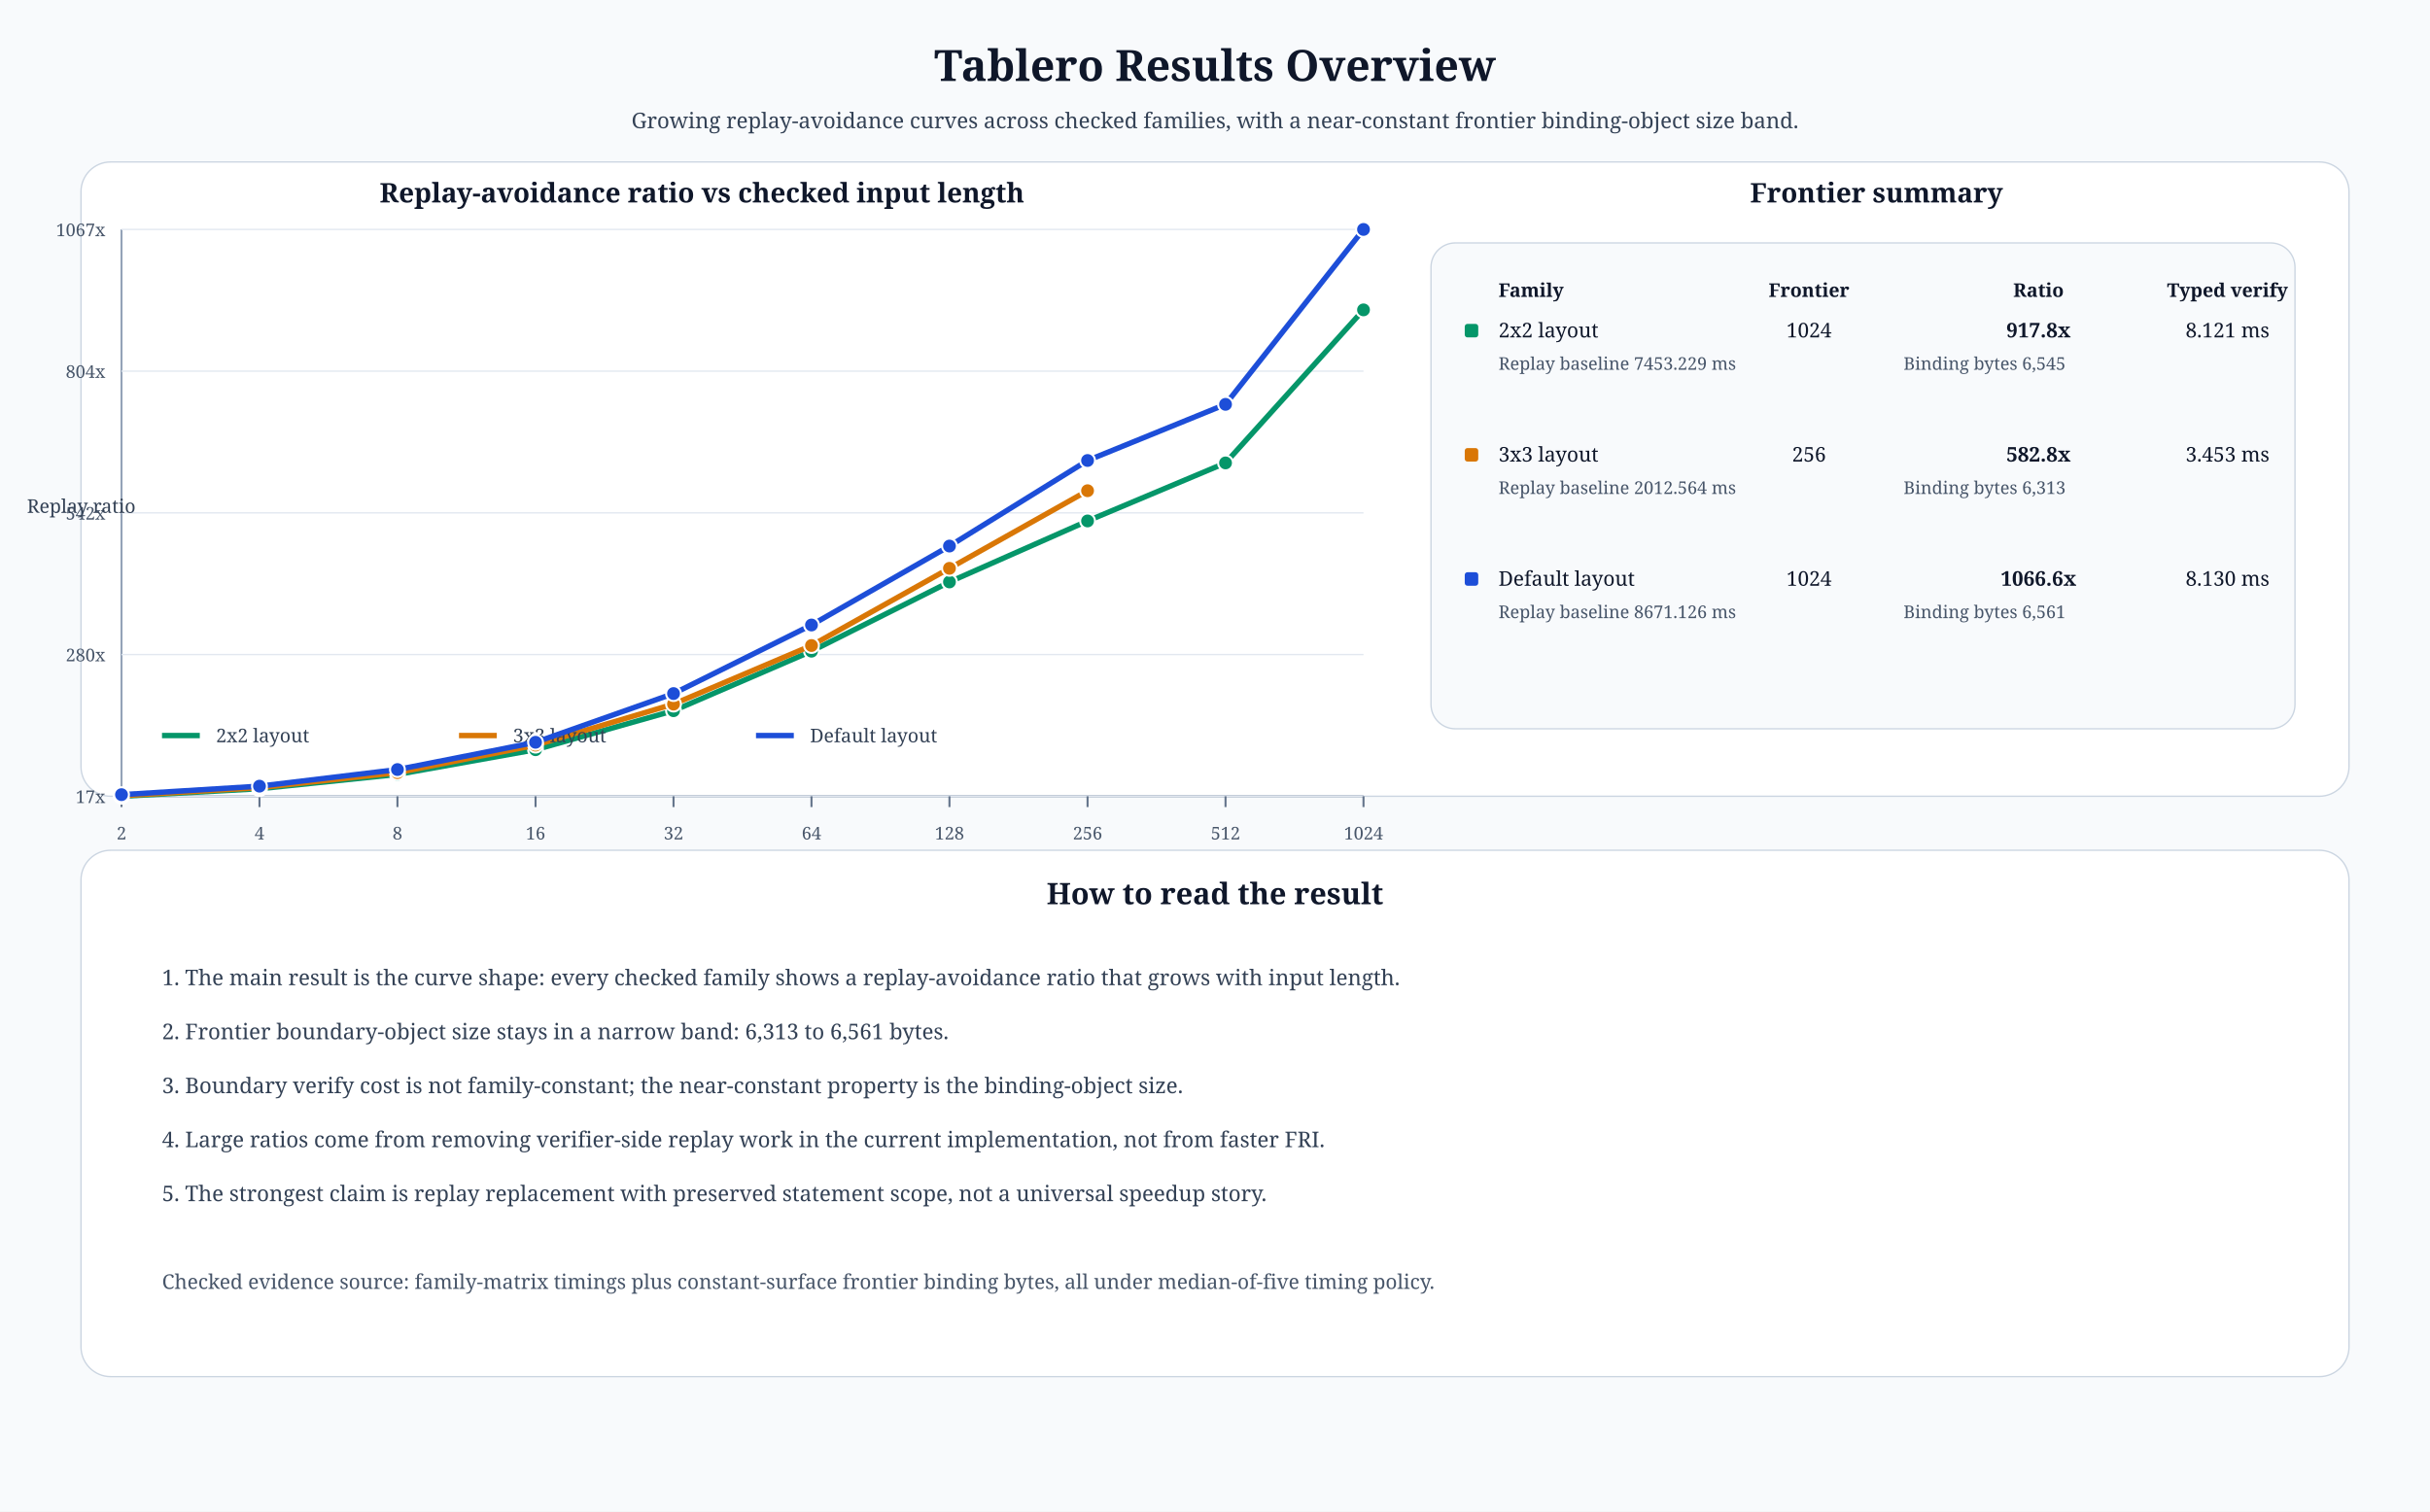
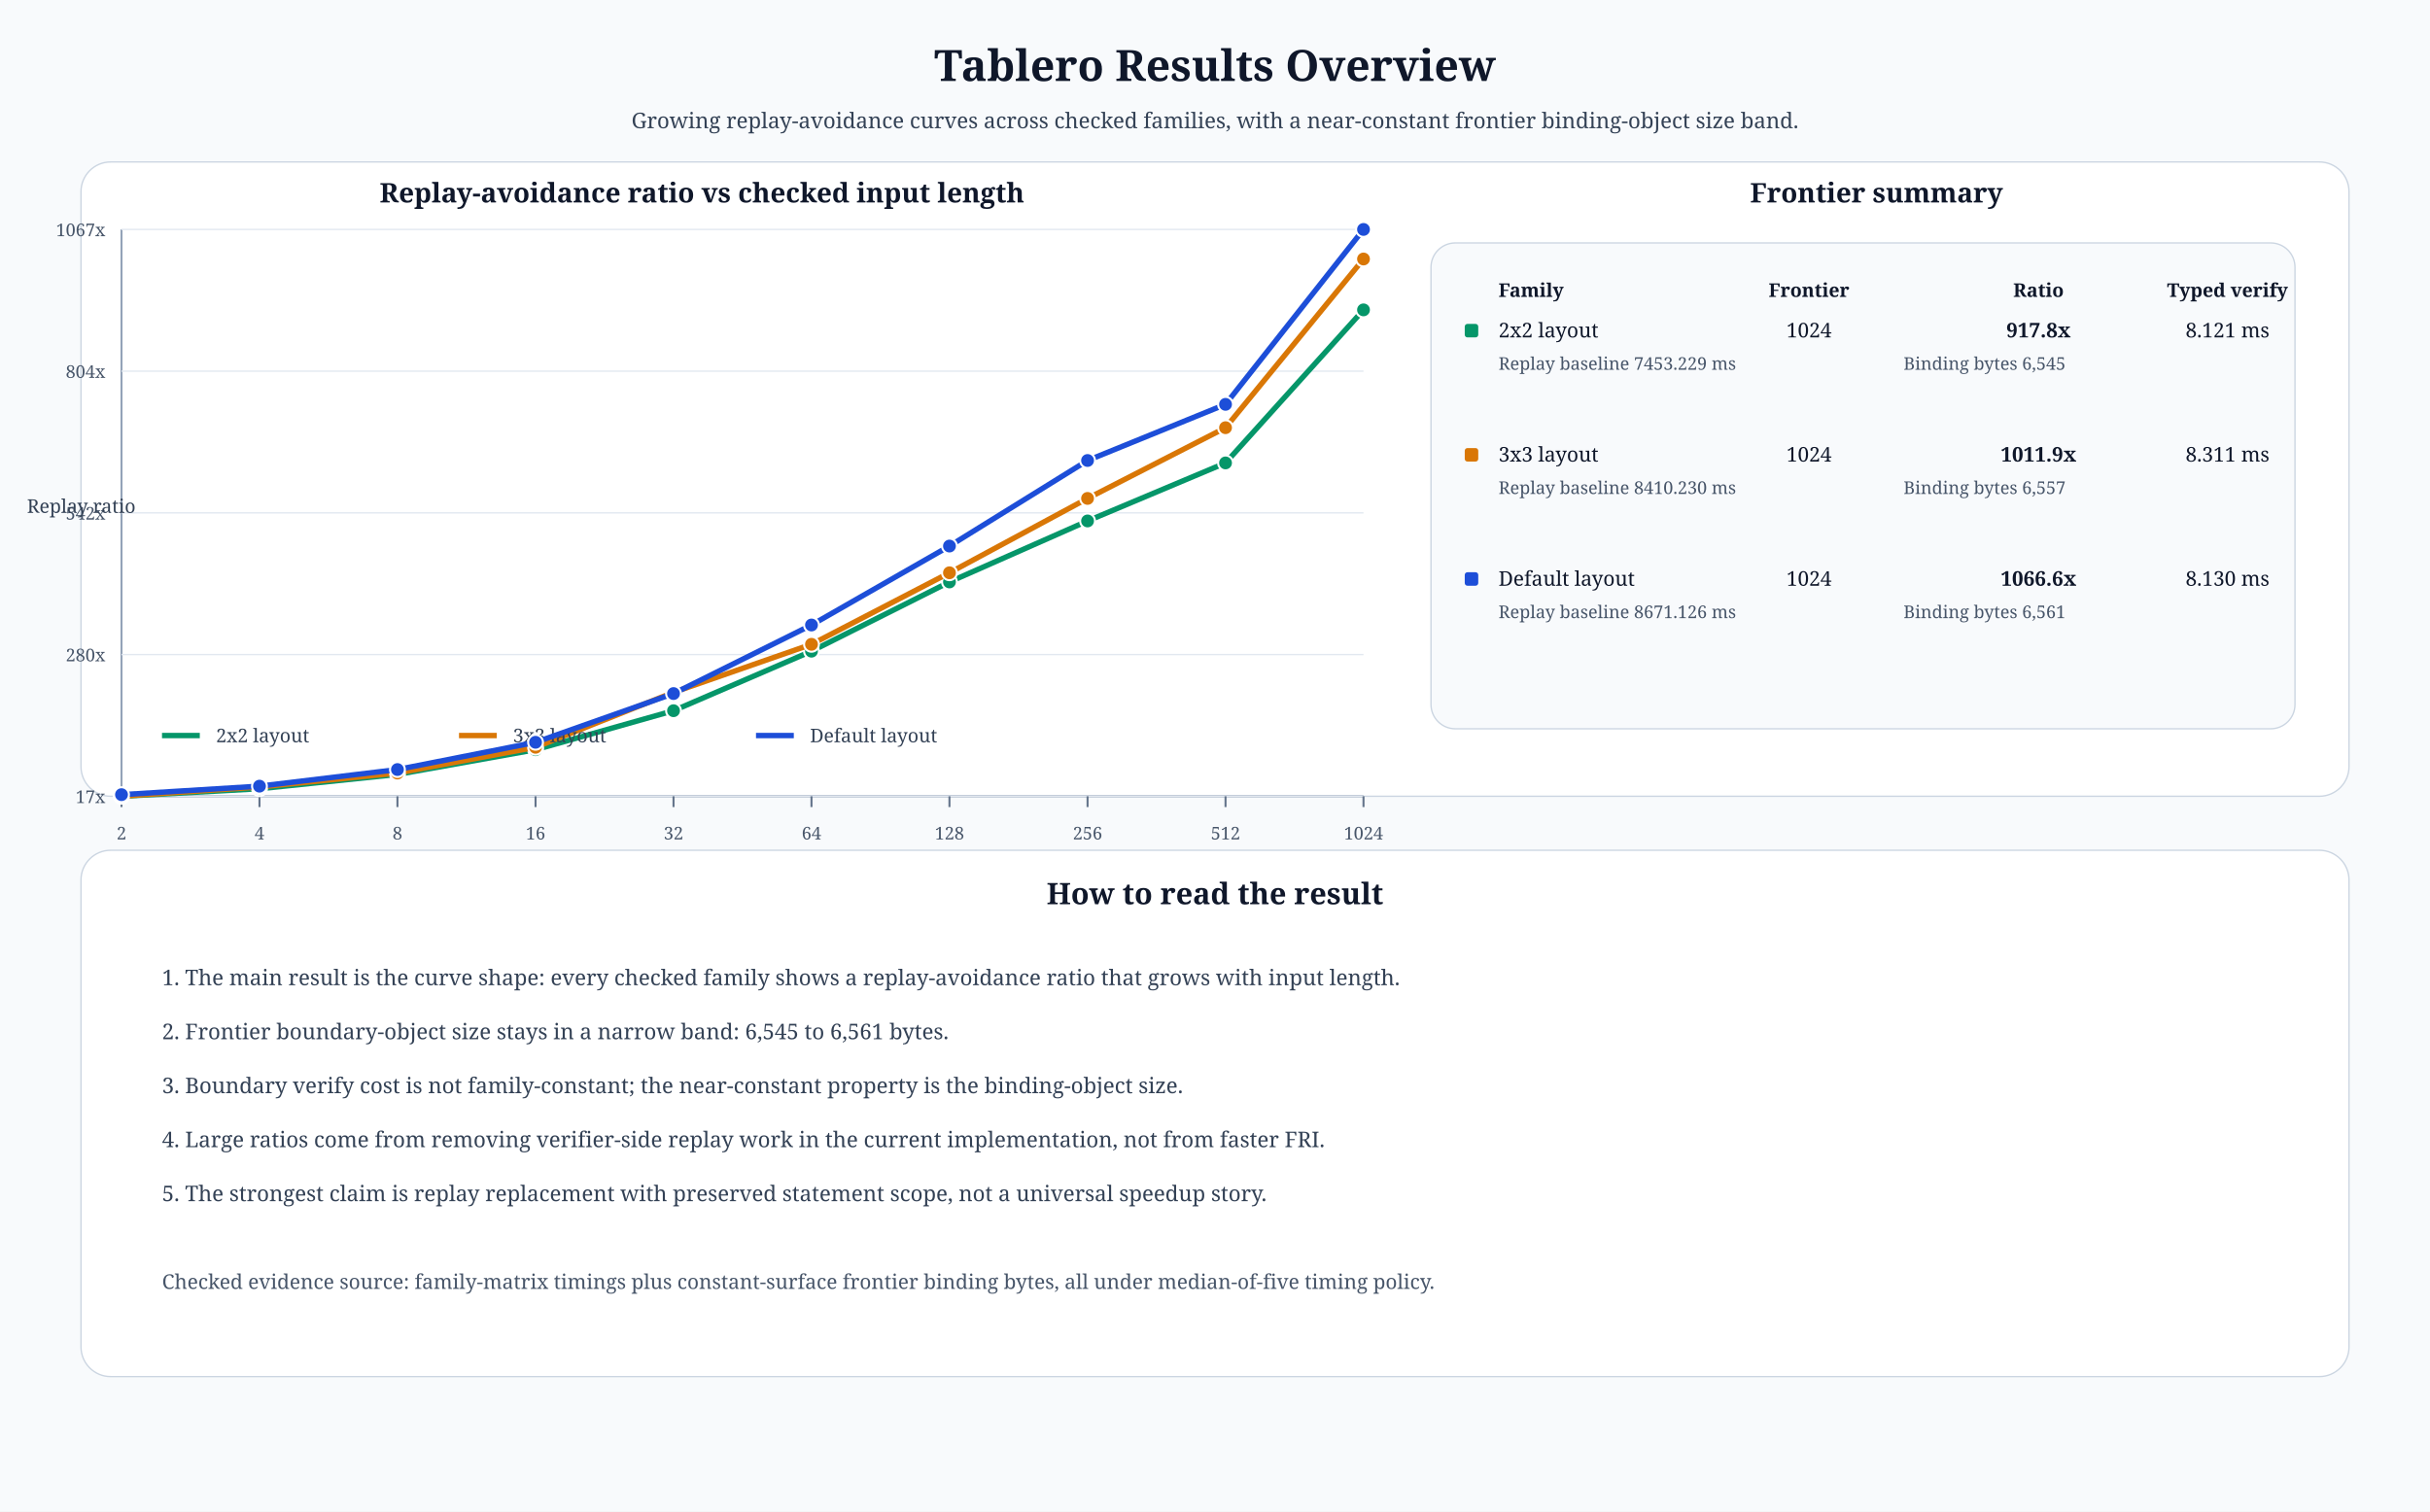
<svg xmlns="http://www.w3.org/2000/svg" width="1800" height="1120" viewBox="0 0 1800 1120">
  <rect width="100%" height="100%" fill="#F8FAFC" />
  <text x="900.0" y="60.0" text-anchor="middle" font-family="STIX Two Text, Georgia, serif" font-size="32" font-weight="700" fill="#0F172A">Tablero Results Overview</text>
  <text x="900.0" y="95.0" text-anchor="middle" font-family="STIX Two Text, Georgia, serif" font-size="16" font-weight="400" fill="#334155">Growing replay-avoidance curves across checked families, with a near-constant frontier binding-object size band.</text>
  <rect x="60" y="120" width="1680" height="470" rx="22" fill="#FFFFFF" stroke="#CBD5E1" />
  <text x="520.0" y="150.0" text-anchor="middle" font-family="STIX Two Text, Georgia, serif" font-size="20" font-weight="700" fill="#0F172A">Replay-avoidance ratio vs checked input length</text>
  <line x1="90" y1="170" x2="90" y2="590" stroke="#94A3B8" stroke-width="1.5" />
  <line x1="90" y1="590" x2="1010" y2="590" stroke="#94A3B8" stroke-width="1.5" />
  <line x1="90" y1="590.0" x2="1010" y2="590.0" stroke="#E2E8F0" stroke-width="1" />
  <text x="78.0" y="595.0" text-anchor="end" font-family="STIX Two Text, Georgia, serif" font-size="13" font-weight="400" fill="#475569">17x</text>
  <line x1="90" y1="485.0" x2="1010" y2="485.0" stroke="#E2E8F0" stroke-width="1" />
  <text x="78.0" y="490.0" text-anchor="end" font-family="STIX Two Text, Georgia, serif" font-size="13" font-weight="400" fill="#475569">280x</text>
  <line x1="90" y1="380.0" x2="1010" y2="380.0" stroke="#E2E8F0" stroke-width="1" />
  <text x="78.0" y="385.0" text-anchor="end" font-family="STIX Two Text, Georgia, serif" font-size="13" font-weight="400" fill="#475569">542x</text>
  <line x1="90" y1="275.0" x2="1010" y2="275.0" stroke="#E2E8F0" stroke-width="1" />
  <text x="78.0" y="280.0" text-anchor="end" font-family="STIX Two Text, Georgia, serif" font-size="13" font-weight="400" fill="#475569">804x</text>
  <line x1="90" y1="170.0" x2="1010" y2="170.0" stroke="#E2E8F0" stroke-width="1" />
  <text x="78.0" y="175.0" text-anchor="end" font-family="STIX Two Text, Georgia, serif" font-size="13" font-weight="400" fill="#475569">1067x</text>
  <line x1="90.0" y1="590" x2="90.0" y2="598" stroke="#64748B" stroke-width="1.5" />
  <text x="90.0" y="622.0" text-anchor="middle" font-family="STIX Two Text, Georgia, serif" font-size="13" font-weight="400" fill="#475569">2</text>
  <line x1="192.2" y1="590" x2="192.2" y2="598" stroke="#64748B" stroke-width="1.5" />
  <text x="192.2" y="622.0" text-anchor="middle" font-family="STIX Two Text, Georgia, serif" font-size="13" font-weight="400" fill="#475569">4</text>
  <line x1="294.4" y1="590" x2="294.4" y2="598" stroke="#64748B" stroke-width="1.5" />
  <text x="294.4" y="622.0" text-anchor="middle" font-family="STIX Two Text, Georgia, serif" font-size="13" font-weight="400" fill="#475569">8</text>
  <line x1="396.7" y1="590" x2="396.7" y2="598" stroke="#64748B" stroke-width="1.5" />
  <text x="396.7" y="622.0" text-anchor="middle" font-family="STIX Two Text, Georgia, serif" font-size="13" font-weight="400" fill="#475569">16</text>
  <line x1="498.9" y1="590" x2="498.9" y2="598" stroke="#64748B" stroke-width="1.5" />
  <text x="498.9" y="622.0" text-anchor="middle" font-family="STIX Two Text, Georgia, serif" font-size="13" font-weight="400" fill="#475569">32</text>
  <line x1="601.1" y1="590" x2="601.1" y2="598" stroke="#64748B" stroke-width="1.5" />
  <text x="601.1" y="622.0" text-anchor="middle" font-family="STIX Two Text, Georgia, serif" font-size="13" font-weight="400" fill="#475569">64</text>
  <line x1="703.3" y1="590" x2="703.3" y2="598" stroke="#64748B" stroke-width="1.5" />
  <text x="703.3" y="622.0" text-anchor="middle" font-family="STIX Two Text, Georgia, serif" font-size="13" font-weight="400" fill="#475569">128</text>
  <line x1="805.6" y1="590" x2="805.6" y2="598" stroke="#64748B" stroke-width="1.5" />
  <text x="805.6" y="622.0" text-anchor="middle" font-family="STIX Two Text, Georgia, serif" font-size="13" font-weight="400" fill="#475569">256</text>
  <line x1="907.8" y1="590" x2="907.8" y2="598" stroke="#64748B" stroke-width="1.5" />
  <text x="907.8" y="622.0" text-anchor="middle" font-family="STIX Two Text, Georgia, serif" font-size="13" font-weight="400" fill="#475569">512</text>
  <line x1="1010.0" y1="590" x2="1010.0" y2="598" stroke="#64748B" stroke-width="1.5" />
  <text x="1010.0" y="622.0" text-anchor="middle" font-family="STIX Two Text, Georgia, serif" font-size="13" font-weight="400" fill="#475569">1024</text>
  <text x="550.0" y="650.0" text-anchor="middle" font-family="STIX Two Text, Georgia, serif" font-size="14" font-weight="400" fill="#334155">Checked input length</text>
  <text x="20.0" y="380.0" text-anchor="start" font-family="STIX Two Text, Georgia, serif" font-size="14" font-weight="400" fill="#334155">Replay ratio</text>
  <polyline fill="none" stroke="#059669" stroke-width="4" points="90.0,590.0 192.2,584.4 294.4,573.8 396.7,555.5 498.9,526.6 601.1,482.5 703.3,431.2 805.6,386.0 907.8,343.0 1010.0,229.6" />
  <circle cx="90.0" cy="590.0" r="5.5" fill="#059669" stroke="#ffffff" stroke-width="1.5" />
  <circle cx="192.2" cy="584.4" r="5.5" fill="#059669" stroke="#ffffff" stroke-width="1.5" />
  <circle cx="294.4" cy="573.8" r="5.5" fill="#059669" stroke="#ffffff" stroke-width="1.5" />
  <circle cx="396.7" cy="555.5" r="5.5" fill="#059669" stroke="#ffffff" stroke-width="1.5" />
  <circle cx="498.9" cy="526.6" r="5.5" fill="#059669" stroke="#ffffff" stroke-width="1.5" />
  <circle cx="601.1" cy="482.5" r="5.5" fill="#059669" stroke="#ffffff" stroke-width="1.5" />
  <circle cx="703.3" cy="431.2" r="5.5" fill="#059669" stroke="#ffffff" stroke-width="1.5" />
  <circle cx="805.6" cy="386.0" r="5.5" fill="#059669" stroke="#ffffff" stroke-width="1.5" />
  <circle cx="907.8" cy="343.0" r="5.5" fill="#059669" stroke="#ffffff" stroke-width="1.5" />
  <circle cx="1010.0" cy="229.6" r="5.5" fill="#059669" stroke="#ffffff" stroke-width="1.5" />
  <line x1="120" y1="545" x2="148" y2="545" stroke="#059669" stroke-width="4" />
  <text x="160.0" y="550.0" text-anchor="start" font-family="STIX Two Text, Georgia, serif" font-size="14" font-weight="400" fill="#334155">2x2 layout</text>
-   <polyline fill="none" stroke="#D97706" stroke-width="4" points="90.0,589.6 192.2,583.6 294.4,572.5 396.7,552.1 498.9,521.7 601.1,478.3 703.3,421.1 805.6,363.6" />
-   <circle cx="90.0" cy="589.6" r="5.5" fill="#D97706" stroke="#ffffff" stroke-width="1.5" />
-   <circle cx="192.2" cy="583.6" r="5.5" fill="#D97706" stroke="#ffffff" stroke-width="1.5" />
-   <circle cx="294.4" cy="572.5" r="5.5" fill="#D97706" stroke="#ffffff" stroke-width="1.5" />
-   <circle cx="396.7" cy="552.1" r="5.5" fill="#D97706" stroke="#ffffff" stroke-width="1.5" />
-   <circle cx="498.9" cy="521.7" r="5.5" fill="#D97706" stroke="#ffffff" stroke-width="1.5" />
-   <circle cx="601.1" cy="478.3" r="5.5" fill="#D97706" stroke="#ffffff" stroke-width="1.5" />
-   <circle cx="703.3" cy="421.1" r="5.5" fill="#D97706" stroke="#ffffff" stroke-width="1.5" />
-   <circle cx="805.6" cy="363.6" r="5.5" fill="#D97706" stroke="#ffffff" stroke-width="1.5" />
+   <polyline fill="none" stroke="#D97706" stroke-width="4" points="90.0,589.9 192.2,583.1 294.4,572.8 396.7,553.7 498.9,513.0 601.1,477.4 703.3,424.4 805.6,369.3 907.8,316.9 1010.0,191.9" />
+   <circle cx="90.0" cy="589.9" r="5.5" fill="#D97706" stroke="#ffffff" stroke-width="1.5" />
+   <circle cx="192.2" cy="583.1" r="5.5" fill="#D97706" stroke="#ffffff" stroke-width="1.5" />
+   <circle cx="294.4" cy="572.8" r="5.5" fill="#D97706" stroke="#ffffff" stroke-width="1.5" />
+   <circle cx="396.7" cy="553.7" r="5.5" fill="#D97706" stroke="#ffffff" stroke-width="1.5" />
+   <circle cx="498.9" cy="513.0" r="5.5" fill="#D97706" stroke="#ffffff" stroke-width="1.5" />
+   <circle cx="601.1" cy="477.4" r="5.5" fill="#D97706" stroke="#ffffff" stroke-width="1.5" />
+   <circle cx="703.3" cy="424.4" r="5.5" fill="#D97706" stroke="#ffffff" stroke-width="1.5" />
+   <circle cx="805.6" cy="369.3" r="5.5" fill="#D97706" stroke="#ffffff" stroke-width="1.5" />
+   <circle cx="907.8" cy="316.9" r="5.5" fill="#D97706" stroke="#ffffff" stroke-width="1.5" />
+   <circle cx="1010.0" cy="191.9" r="5.5" fill="#D97706" stroke="#ffffff" stroke-width="1.5" />
  <line x1="340" y1="545" x2="368" y2="545" stroke="#D97706" stroke-width="4" />
  <text x="380.0" y="550.0" text-anchor="start" font-family="STIX Two Text, Georgia, serif" font-size="14" font-weight="400" fill="#334155">3x3 layout</text>
  <polyline fill="none" stroke="#1D4ED8" stroke-width="4" points="90.0,588.8 192.2,582.5 294.4,570.2 396.7,550.0 498.9,513.9 601.1,463.1 703.3,404.6 805.6,341.2 907.8,299.6 1010.0,170.0" />
  <circle cx="90.0" cy="588.8" r="5.5" fill="#1D4ED8" stroke="#ffffff" stroke-width="1.5" />
  <circle cx="192.2" cy="582.5" r="5.5" fill="#1D4ED8" stroke="#ffffff" stroke-width="1.5" />
  <circle cx="294.4" cy="570.2" r="5.5" fill="#1D4ED8" stroke="#ffffff" stroke-width="1.5" />
  <circle cx="396.7" cy="550.0" r="5.5" fill="#1D4ED8" stroke="#ffffff" stroke-width="1.5" />
  <circle cx="498.9" cy="513.9" r="5.5" fill="#1D4ED8" stroke="#ffffff" stroke-width="1.5" />
  <circle cx="601.1" cy="463.1" r="5.5" fill="#1D4ED8" stroke="#ffffff" stroke-width="1.5" />
  <circle cx="703.3" cy="404.6" r="5.5" fill="#1D4ED8" stroke="#ffffff" stroke-width="1.5" />
  <circle cx="805.6" cy="341.2" r="5.5" fill="#1D4ED8" stroke="#ffffff" stroke-width="1.5" />
  <circle cx="907.8" cy="299.6" r="5.5" fill="#1D4ED8" stroke="#ffffff" stroke-width="1.5" />
  <circle cx="1010.0" cy="170.0" r="5.5" fill="#1D4ED8" stroke="#ffffff" stroke-width="1.5" />
  <line x1="560" y1="545" x2="588" y2="545" stroke="#1D4ED8" stroke-width="4" />
  <text x="600.0" y="550.0" text-anchor="start" font-family="STIX Two Text, Georgia, serif" font-size="14" font-weight="400" fill="#334155">Default layout</text>
  <text x="1390.0" y="150.0" text-anchor="middle" font-family="STIX Two Text, Georgia, serif" font-size="20" font-weight="700" fill="#0F172A">Frontier summary</text>
  <rect x="1060" y="180" width="640" height="360" rx="18" fill="#F8FAFC" stroke="#CBD5E1" />
  <text x="1110.0" y="220.0" text-anchor="start" font-family="STIX Two Text, Georgia, serif" font-size="14" font-weight="700" fill="#0F172A">Family</text>
  <text x="1340.0" y="220.0" text-anchor="middle" font-family="STIX Two Text, Georgia, serif" font-size="14" font-weight="700" fill="#0F172A">Frontier</text>
  <text x="1510.0" y="220.0" text-anchor="middle" font-family="STIX Two Text, Georgia, serif" font-size="14" font-weight="700" fill="#0F172A">Ratio</text>
  <text x="1650.0" y="220.0" text-anchor="middle" font-family="STIX Two Text, Georgia, serif" font-size="14" font-weight="700" fill="#0F172A">Typed verify</text>
  <rect x="1085" y="240" width="10" height="10" rx="2" fill="#059669" />
  <text x="1110.0" y="250.0" text-anchor="start" font-family="STIX Two Text, Georgia, serif" font-size="15" font-weight="400" fill="#0F172A">2x2 layout</text>
  <text x="1340.0" y="250.0" text-anchor="middle" font-family="STIX Two Text, Georgia, serif" font-size="15" font-weight="400" fill="#0F172A">1024</text>
  <text x="1510.0" y="250.0" text-anchor="middle" font-family="STIX Two Text, Georgia, serif" font-size="15" font-weight="700" fill="#0F172A">917.8x</text>
  <text x="1650.0" y="250.0" text-anchor="middle" font-family="STIX Two Text, Georgia, serif" font-size="15" font-weight="400" fill="#0F172A">8.121 ms</text>
  <text x="1110.0" y="274.0" text-anchor="start" font-family="STIX Two Text, Georgia, serif" font-size="13" font-weight="400" fill="#475569">Replay baseline 7453.229 ms</text>
  <text x="1410.0" y="274.0" text-anchor="start" font-family="STIX Two Text, Georgia, serif" font-size="13" font-weight="400" fill="#475569">Binding bytes 6,545</text>
  <rect x="1085" y="332" width="10" height="10" rx="2" fill="#D97706" />
  <text x="1110.0" y="342.0" text-anchor="start" font-family="STIX Two Text, Georgia, serif" font-size="15" font-weight="400" fill="#0F172A">3x3 layout</text>
-   <text x="1340.0" y="342.0" text-anchor="middle" font-family="STIX Two Text, Georgia, serif" font-size="15" font-weight="400" fill="#0F172A">256</text>
-   <text x="1510.0" y="342.0" text-anchor="middle" font-family="STIX Two Text, Georgia, serif" font-size="15" font-weight="700" fill="#0F172A">582.8x</text>
-   <text x="1650.0" y="342.0" text-anchor="middle" font-family="STIX Two Text, Georgia, serif" font-size="15" font-weight="400" fill="#0F172A">3.453 ms</text>
-   <text x="1110.0" y="366.0" text-anchor="start" font-family="STIX Two Text, Georgia, serif" font-size="13" font-weight="400" fill="#475569">Replay baseline 2012.564 ms</text>
-   <text x="1410.0" y="366.0" text-anchor="start" font-family="STIX Two Text, Georgia, serif" font-size="13" font-weight="400" fill="#475569">Binding bytes 6,313</text>
+   <text x="1340.0" y="342.0" text-anchor="middle" font-family="STIX Two Text, Georgia, serif" font-size="15" font-weight="400" fill="#0F172A">1024</text>
+   <text x="1510.0" y="342.0" text-anchor="middle" font-family="STIX Two Text, Georgia, serif" font-size="15" font-weight="700" fill="#0F172A">1011.9x</text>
+   <text x="1650.0" y="342.0" text-anchor="middle" font-family="STIX Two Text, Georgia, serif" font-size="15" font-weight="400" fill="#0F172A">8.311 ms</text>
+   <text x="1110.0" y="366.0" text-anchor="start" font-family="STIX Two Text, Georgia, serif" font-size="13" font-weight="400" fill="#475569">Replay baseline 8410.230 ms</text>
+   <text x="1410.0" y="366.0" text-anchor="start" font-family="STIX Two Text, Georgia, serif" font-size="13" font-weight="400" fill="#475569">Binding bytes 6,557</text>
  <rect x="1085" y="424" width="10" height="10" rx="2" fill="#1D4ED8" />
  <text x="1110.0" y="434.0" text-anchor="start" font-family="STIX Two Text, Georgia, serif" font-size="15" font-weight="400" fill="#0F172A">Default layout</text>
  <text x="1340.0" y="434.0" text-anchor="middle" font-family="STIX Two Text, Georgia, serif" font-size="15" font-weight="400" fill="#0F172A">1024</text>
  <text x="1510.0" y="434.0" text-anchor="middle" font-family="STIX Two Text, Georgia, serif" font-size="15" font-weight="700" fill="#0F172A">1066.6x</text>
  <text x="1650.0" y="434.0" text-anchor="middle" font-family="STIX Two Text, Georgia, serif" font-size="15" font-weight="400" fill="#0F172A">8.130 ms</text>
  <text x="1110.0" y="458.0" text-anchor="start" font-family="STIX Two Text, Georgia, serif" font-size="13" font-weight="400" fill="#475569">Replay baseline 8671.126 ms</text>
  <text x="1410.0" y="458.0" text-anchor="start" font-family="STIX Two Text, Georgia, serif" font-size="13" font-weight="400" fill="#475569">Binding bytes 6,561</text>
  <rect x="60" y="630" width="1680" height="390" rx="22" fill="#FFFFFF" stroke="#CBD5E1" />
  <text x="900.0" y="670.0" text-anchor="middle" font-family="STIX Two Text, Georgia, serif" font-size="22" font-weight="700" fill="#0F172A">How to read the result</text>
  <text x="120.0" y="730.0" text-anchor="start" font-family="STIX Two Text, Georgia, serif" font-size="16" font-weight="400" fill="#334155">1. The main result is the curve shape: every checked family shows a replay-avoidance ratio that grows with input length.</text>
-   <text x="120.0" y="770.0" text-anchor="start" font-family="STIX Two Text, Georgia, serif" font-size="16" font-weight="400" fill="#334155">2. Frontier boundary-object size stays in a narrow band: 6,313 to 6,561 bytes.</text>
+   <text x="120.0" y="770.0" text-anchor="start" font-family="STIX Two Text, Georgia, serif" font-size="16" font-weight="400" fill="#334155">2. Frontier boundary-object size stays in a narrow band: 6,545 to 6,561 bytes.</text>
  <text x="120.0" y="810.0" text-anchor="start" font-family="STIX Two Text, Georgia, serif" font-size="16" font-weight="400" fill="#334155">3. Boundary verify cost is not family-constant; the near-constant property is the binding-object size.</text>
  <text x="120.0" y="850.0" text-anchor="start" font-family="STIX Two Text, Georgia, serif" font-size="16" font-weight="400" fill="#334155">4. Large ratios come from removing verifier-side replay work in the current implementation, not from faster FRI.</text>
  <text x="120.0" y="890.0" text-anchor="start" font-family="STIX Two Text, Georgia, serif" font-size="16" font-weight="400" fill="#334155">5. The strongest claim is replay replacement with preserved statement scope, not a universal speedup story.</text>
  <text x="120.0" y="955.0" text-anchor="start" font-family="STIX Two Text, Georgia, serif" font-size="15" font-weight="400" fill="#475569">Checked evidence source: family-matrix timings plus constant-surface frontier binding bytes, all under median-of-five timing policy.</text>
</svg>
